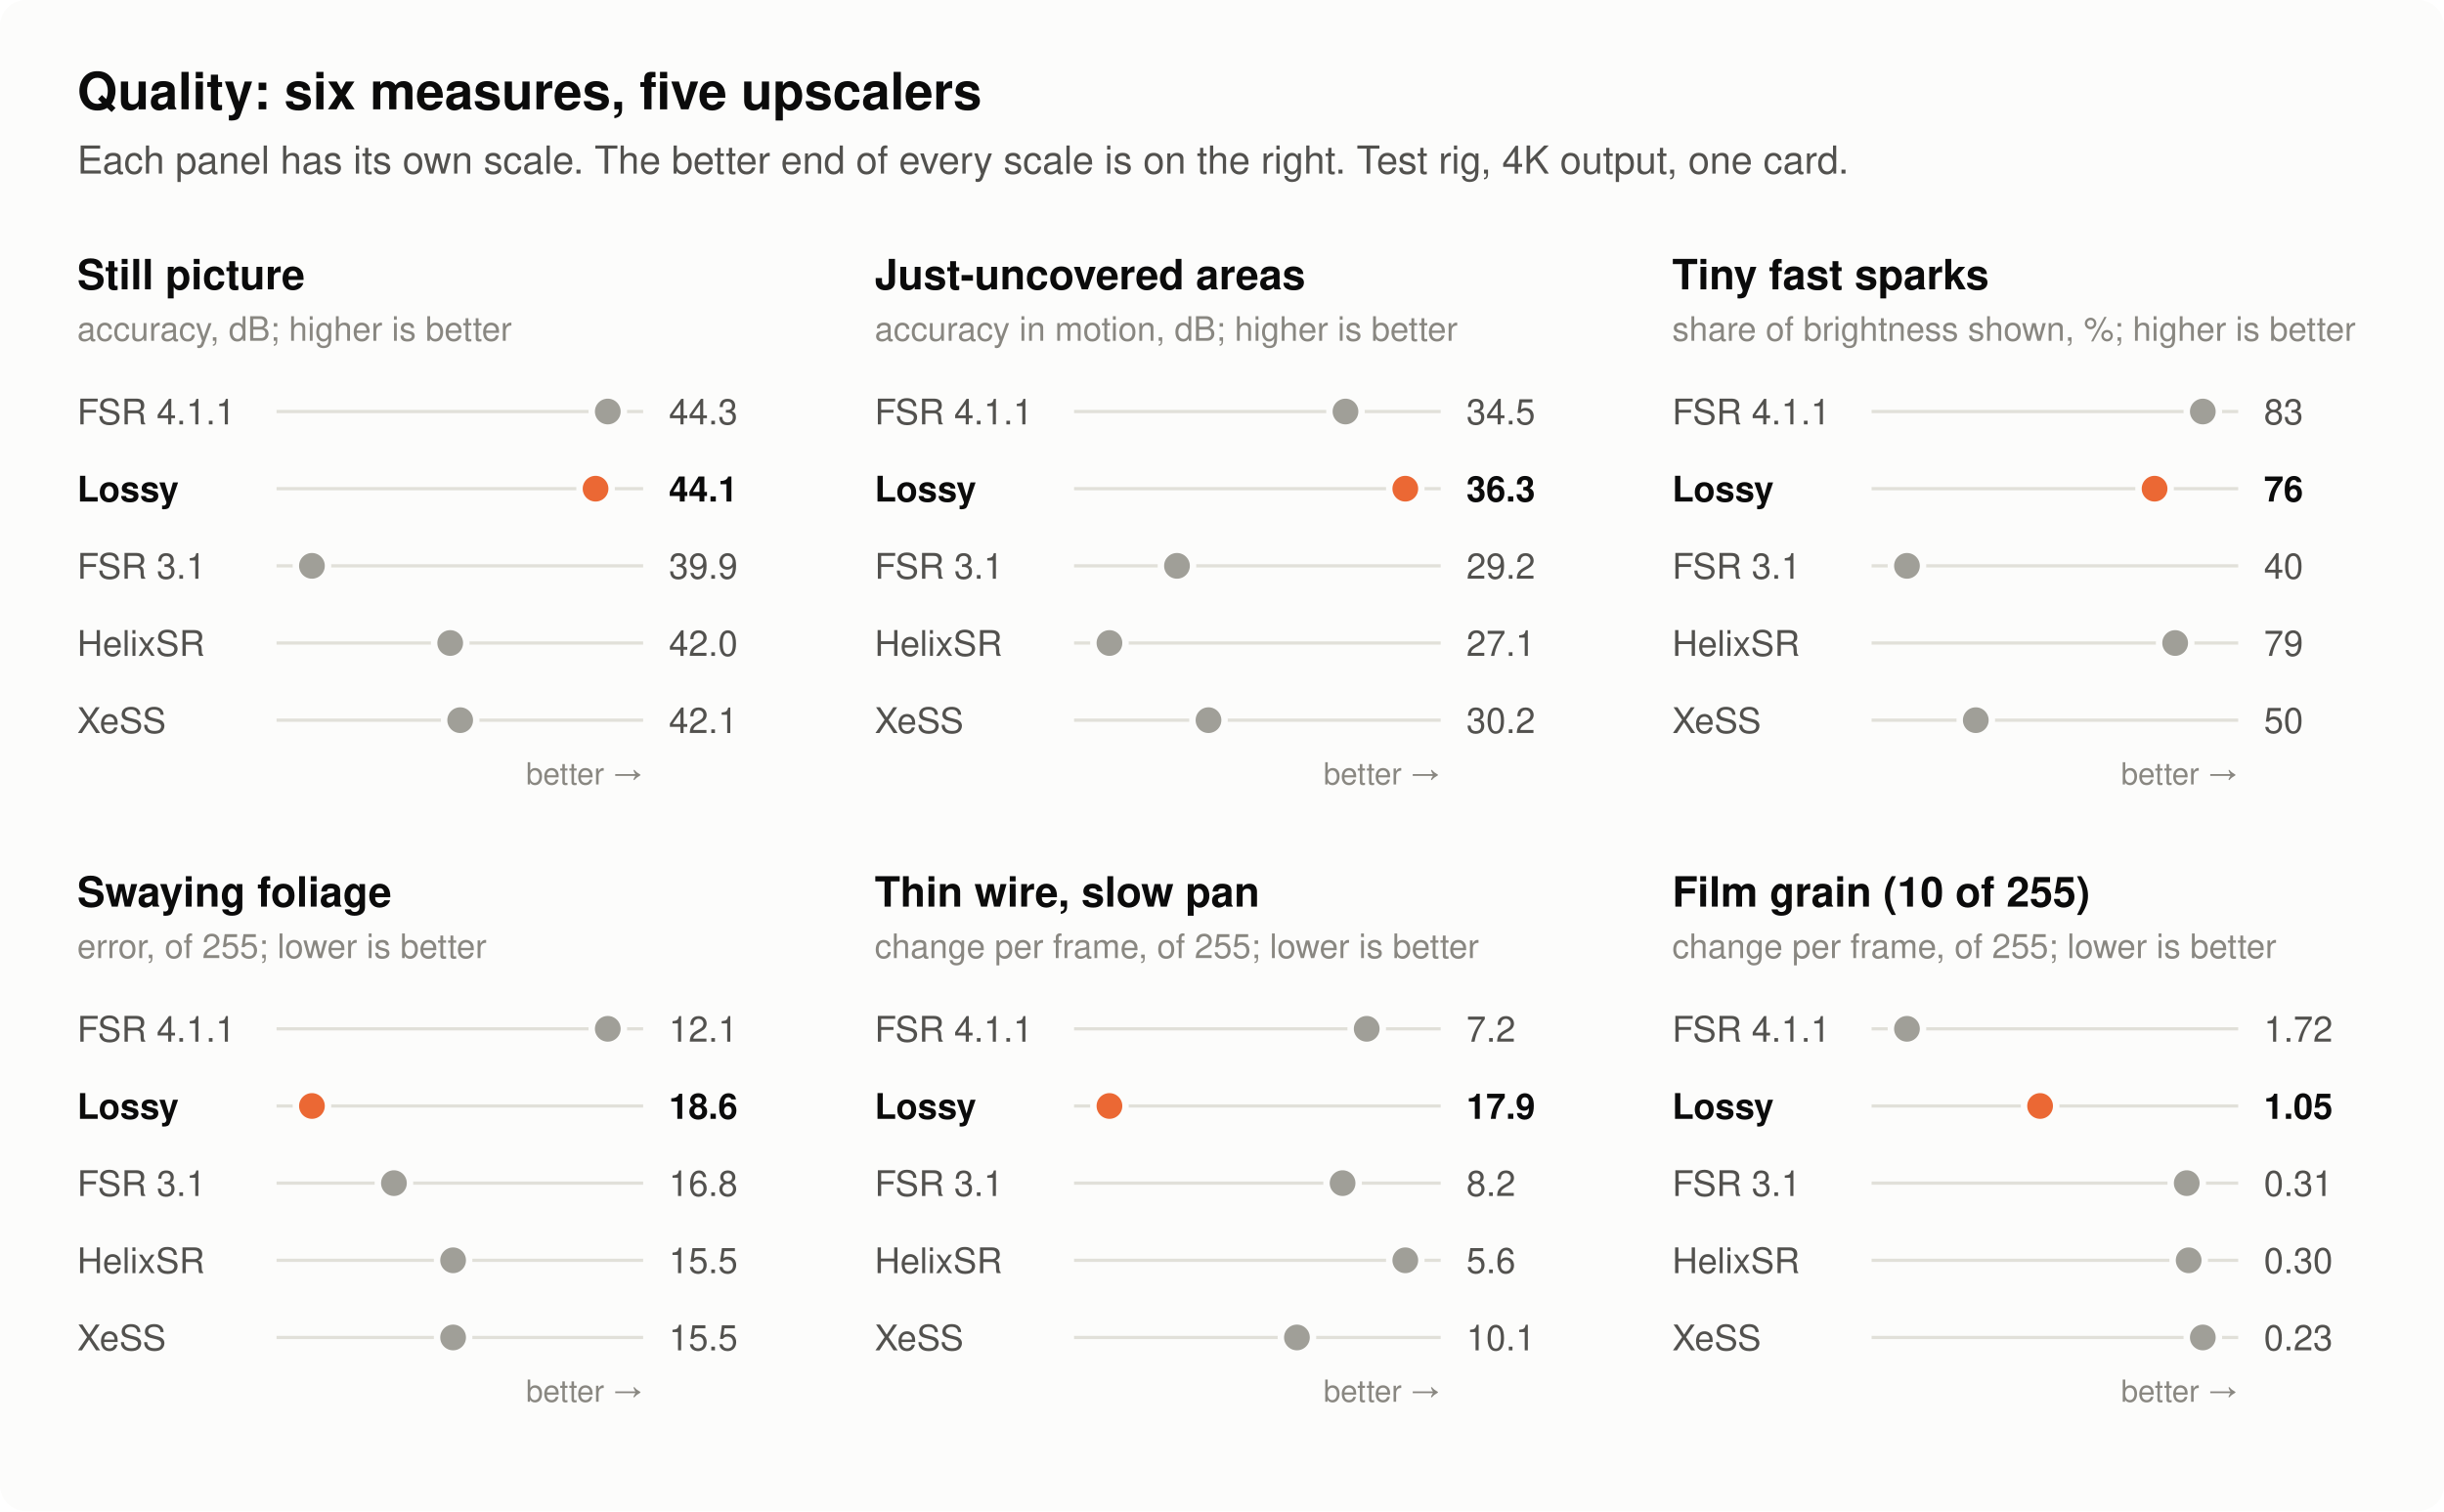
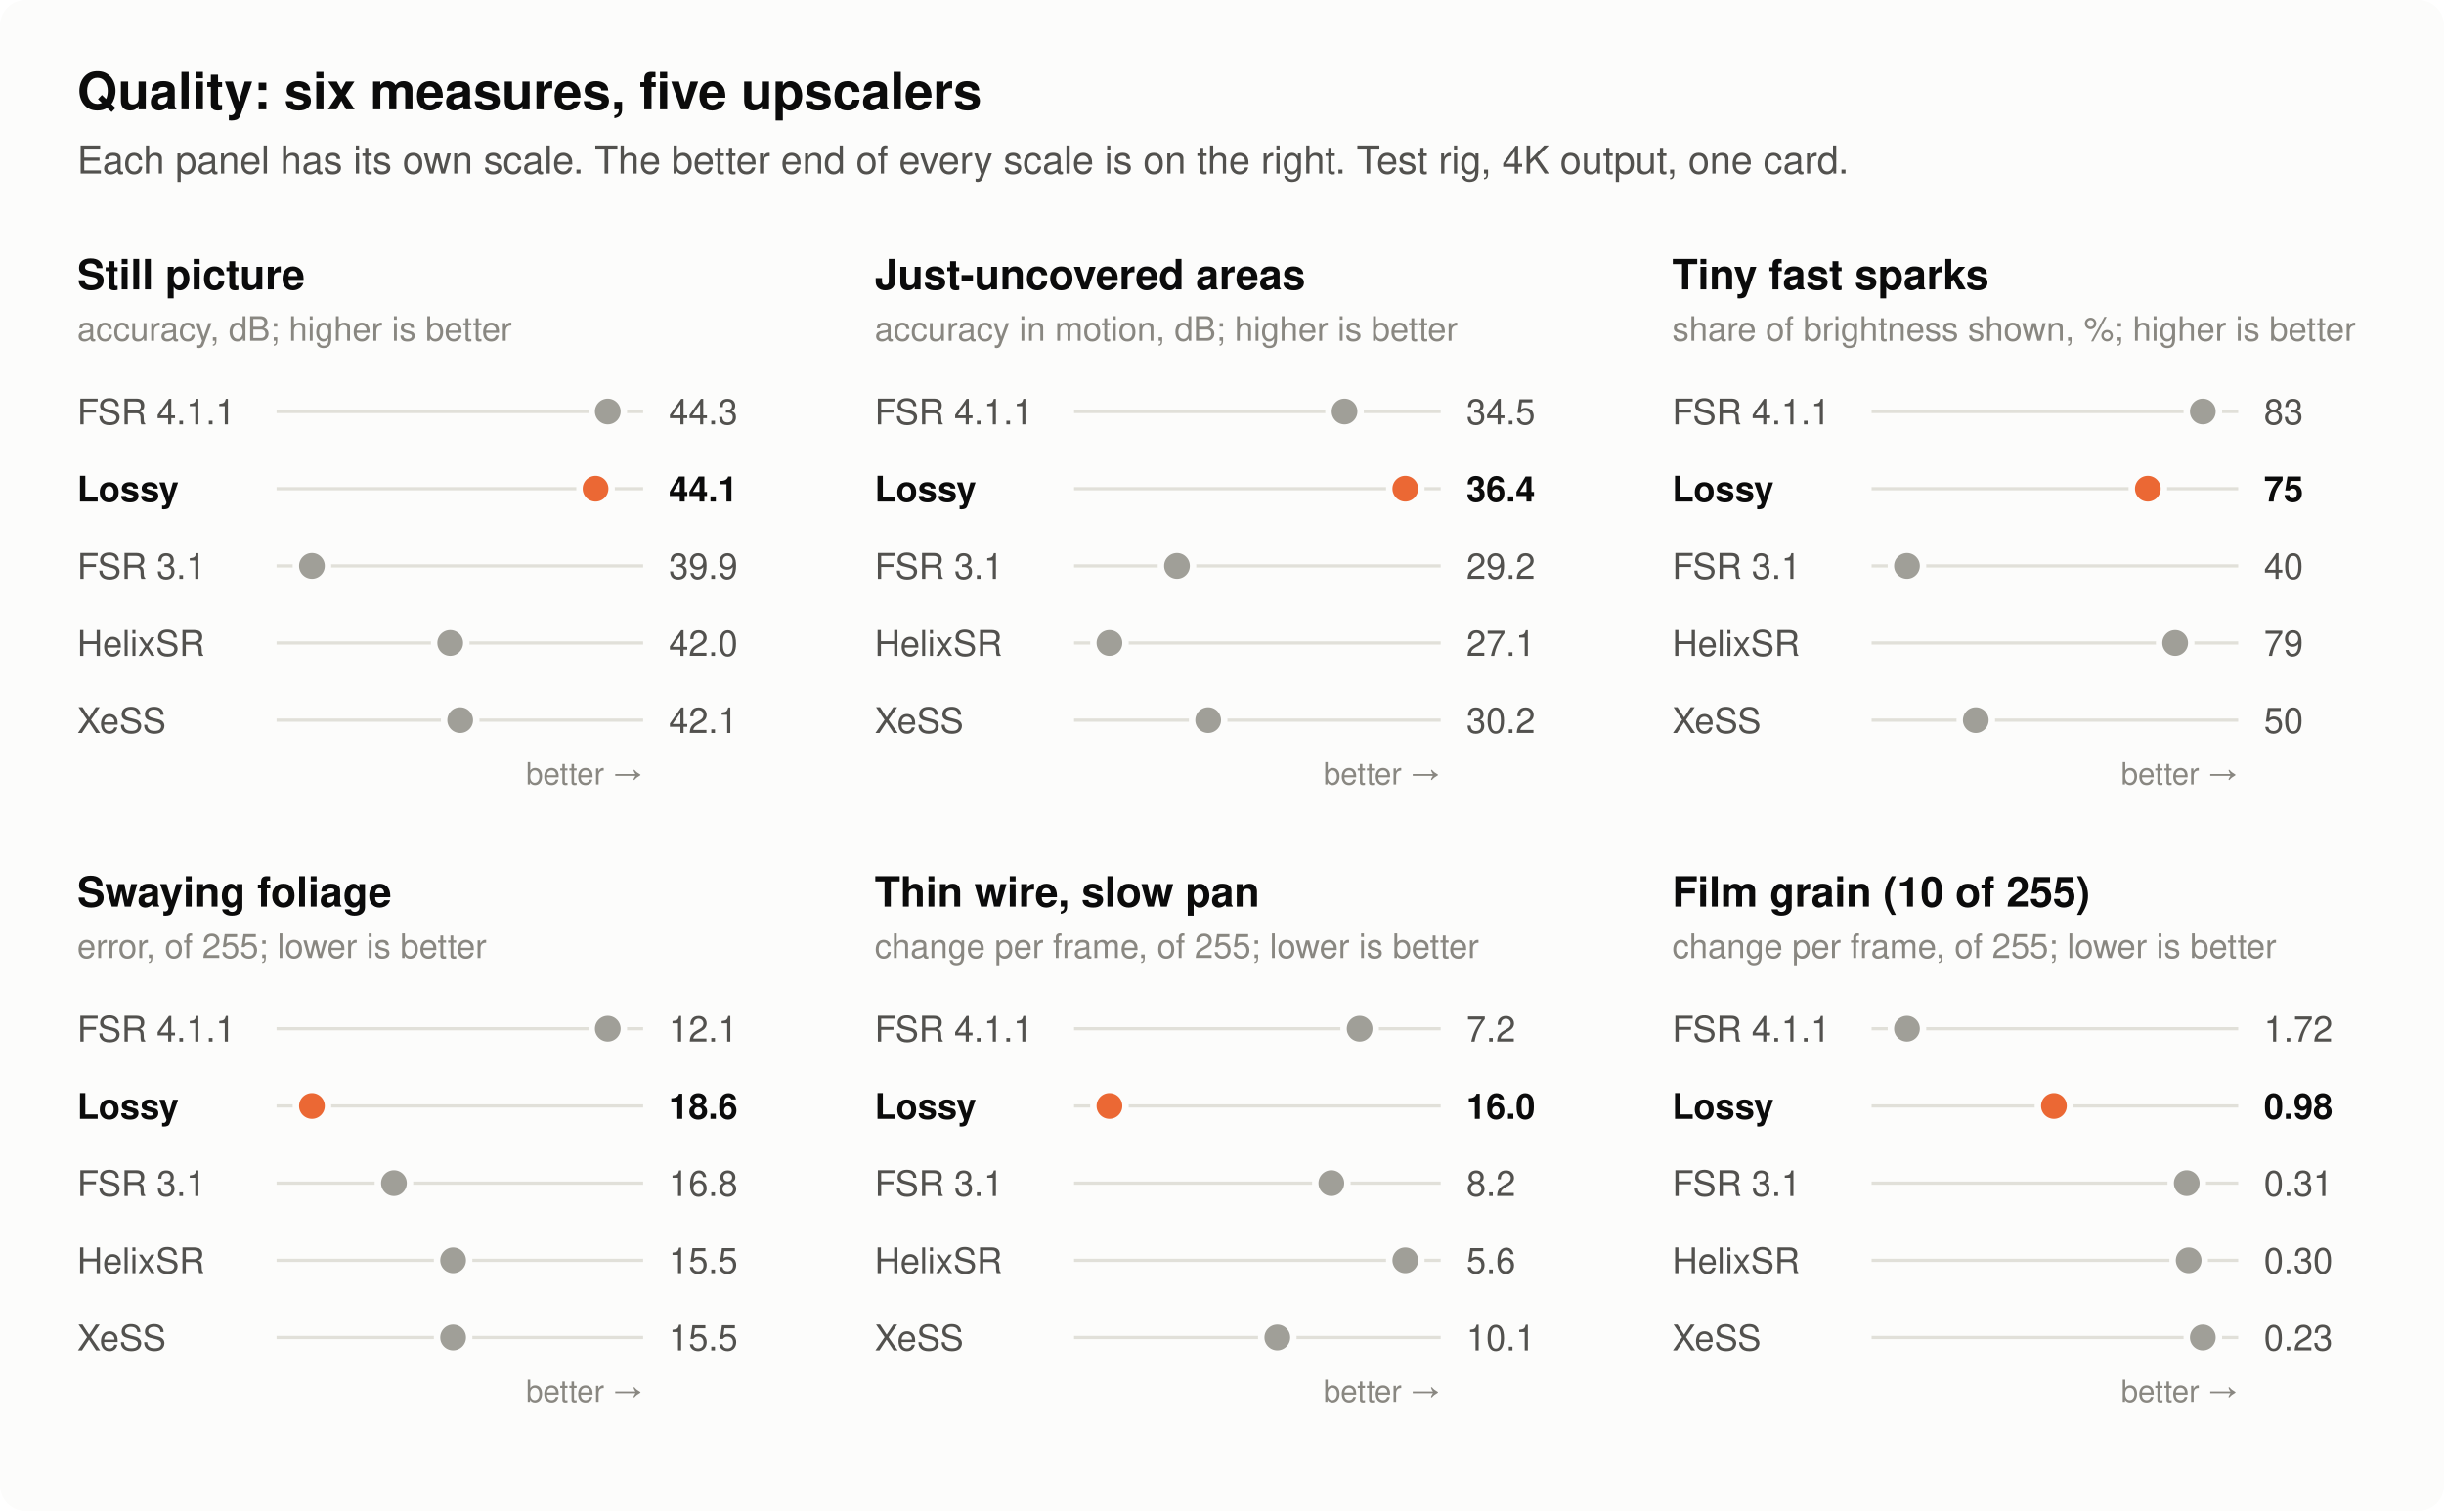
- <svg xmlns="http://www.w3.org/2000/svg" width="760" height="470" viewBox="0 0 760 470" role="img" aria-label="Six quality measures for five upscalers, each as dots on its own scale. Still picture (accuracy, dB; higher is better): FSR 4.1.1 44.3, Lossy 44.1, FSR 3.1 39.9, HelixSR 42.0, XeSS 42.1. Just-uncovered areas (accuracy in motion, dB; higher is better): FSR 4.1.1 34.5, Lossy 36.3, FSR 3.1 29.2, HelixSR 27.1, XeSS 30.2. Tiny fast sparks (share of brightness shown, %; higher is better): FSR 4.1.1 83, Lossy 76, FSR 3.1 40, HelixSR 79, XeSS 50. Swaying foliage (error, of 255; lower is better): FSR 4.1.1 12.1, Lossy 18.6, FSR 3.1 16.8, HelixSR 15.5, XeSS 15.5. Thin wire, slow pan (change per frame, of 255; lower is better): FSR 4.1.1 7.2, Lossy 17.9, FSR 3.1 8.2, HelixSR 5.6, XeSS 10.1. Film grain (10 of 255) (change per frame, of 255; lower is better): FSR 4.1.1 1.72, Lossy 1.05, FSR 3.1 0.31, HelixSR 0.30, XeSS 0.23.">
+ <svg xmlns="http://www.w3.org/2000/svg" width="760" height="470" viewBox="0 0 760 470" role="img" aria-label="Six quality measures for five upscalers, each as dots on its own scale. Still picture (accuracy, dB; higher is better): FSR 4.1.1 44.3, Lossy 44.1, FSR 3.1 39.9, HelixSR 42.0, XeSS 42.1. Just-uncovered areas (accuracy in motion, dB; higher is better): FSR 4.1.1 34.5, Lossy 36.4, FSR 3.1 29.2, HelixSR 27.1, XeSS 30.2. Tiny fast sparks (share of brightness shown, %; higher is better): FSR 4.1.1 83, Lossy 75, FSR 3.1 40, HelixSR 79, XeSS 50. Swaying foliage (error, of 255; lower is better): FSR 4.1.1 12.1, Lossy 18.6, FSR 3.1 16.8, HelixSR 15.5, XeSS 15.5. Thin wire, slow pan (change per frame, of 255; lower is better): FSR 4.1.1 7.2, Lossy 16.0, FSR 3.1 8.2, HelixSR 5.6, XeSS 10.1. Film grain (10 of 255) (change per frame, of 255; lower is better): FSR 4.1.1 1.72, Lossy 0.98, FSR 3.1 0.31, HelixSR 0.30, XeSS 0.23.">
  <rect x="0.0" y="0.0" width="760.0" height="470.0" rx="8" fill="#fcfcfb" />
  <text x="24.0" y="34.0" font-family="-apple-system, 'Segoe UI', Helvetica, Arial, sans-serif" font-size="16" font-weight="600" text-anchor="start" fill="#0b0b0b">Quality: six measures, five upscalers</text>
  <text x="24.0" y="54.0" font-family="-apple-system, 'Segoe UI', Helvetica, Arial, sans-serif" font-size="12" text-anchor="start" fill="#52514e">Each panel has its own scale. The better end of every scale is on the right. Test rig, 4K output, one card.</text>
  <text x="24.0" y="90.0" font-family="-apple-system, 'Segoe UI', Helvetica, Arial, sans-serif" font-size="13" font-weight="600" text-anchor="start" fill="#0b0b0b">Still picture</text>
  <text x="24.0" y="106.0" font-family="-apple-system, 'Segoe UI', Helvetica, Arial, sans-serif" font-size="10.5" text-anchor="start" fill="#898781">accuracy, dB; higher is better</text>
  <text x="24.0" y="132.0" font-family="-apple-system, 'Segoe UI', Helvetica, Arial, sans-serif" font-size="11" text-anchor="start" fill="#52514e">FSR 4.1.1</text>
  <line x1="86.0" y1="128.0" x2="200.0" y2="128.0" stroke="#e1e0d9" stroke-width="1" />
  <circle cx="189.0" cy="128" r="5" fill="#a09f98" stroke="#fcfcfb" stroke-width="2" />
  <text x="208.0" y="132.0" font-family="-apple-system, 'Segoe UI', Helvetica, Arial, sans-serif" font-size="11" text-anchor="start" fill="#52514e">44.3</text>
  <text x="24.0" y="156.0" font-family="-apple-system, 'Segoe UI', Helvetica, Arial, sans-serif" font-size="11" font-weight="600" text-anchor="start" fill="#0b0b0b">Lossy</text>
  <line x1="86.0" y1="152.0" x2="200.0" y2="152.0" stroke="#e1e0d9" stroke-width="1" />
  <circle cx="185.2" cy="152" r="5" fill="#eb6834" stroke="#fcfcfb" stroke-width="2" />
  <text x="208.0" y="156.0" font-family="-apple-system, 'Segoe UI', Helvetica, Arial, sans-serif" font-size="11" font-weight="600" text-anchor="start" fill="#0b0b0b">44.1</text>
  <text x="24.0" y="180.0" font-family="-apple-system, 'Segoe UI', Helvetica, Arial, sans-serif" font-size="11" text-anchor="start" fill="#52514e">FSR 3.1</text>
  <line x1="86.0" y1="176.0" x2="200.0" y2="176.0" stroke="#e1e0d9" stroke-width="1" />
  <circle cx="97.0" cy="176" r="5" fill="#a09f98" stroke="#fcfcfb" stroke-width="2" />
  <text x="208.0" y="180.0" font-family="-apple-system, 'Segoe UI', Helvetica, Arial, sans-serif" font-size="11" text-anchor="start" fill="#52514e">39.9</text>
  <text x="24.0" y="204.0" font-family="-apple-system, 'Segoe UI', Helvetica, Arial, sans-serif" font-size="11" text-anchor="start" fill="#52514e">HelixSR</text>
  <line x1="86.0" y1="200.0" x2="200.0" y2="200.0" stroke="#e1e0d9" stroke-width="1" />
  <circle cx="140.0" cy="200" r="5" fill="#a09f98" stroke="#fcfcfb" stroke-width="2" />
  <text x="208.0" y="204.0" font-family="-apple-system, 'Segoe UI', Helvetica, Arial, sans-serif" font-size="11" text-anchor="start" fill="#52514e">42.0</text>
  <text x="24.0" y="228.0" font-family="-apple-system, 'Segoe UI', Helvetica, Arial, sans-serif" font-size="11" text-anchor="start" fill="#52514e">XeSS</text>
  <line x1="86.0" y1="224.0" x2="200.0" y2="224.0" stroke="#e1e0d9" stroke-width="1" />
  <circle cx="143.1" cy="224" r="5" fill="#a09f98" stroke="#fcfcfb" stroke-width="2" />
  <text x="208.0" y="228.0" font-family="-apple-system, 'Segoe UI', Helvetica, Arial, sans-serif" font-size="11" text-anchor="start" fill="#52514e">42.1</text>
  <text x="200.0" y="244.0" font-family="-apple-system, 'Segoe UI', Helvetica, Arial, sans-serif" font-size="9.5" text-anchor="end" fill="#898781">better →</text>
  <text x="272.0" y="90.0" font-family="-apple-system, 'Segoe UI', Helvetica, Arial, sans-serif" font-size="13" font-weight="600" text-anchor="start" fill="#0b0b0b">Just-uncovered areas</text>
  <text x="272.0" y="106.0" font-family="-apple-system, 'Segoe UI', Helvetica, Arial, sans-serif" font-size="10.5" text-anchor="start" fill="#898781">accuracy in motion, dB; higher is better</text>
  <text x="272.0" y="132.0" font-family="-apple-system, 'Segoe UI', Helvetica, Arial, sans-serif" font-size="11" text-anchor="start" fill="#52514e">FSR 4.1.1</text>
  <line x1="334.0" y1="128.0" x2="448.0" y2="128.0" stroke="#e1e0d9" stroke-width="1" />
-   <circle cx="418.4" cy="128" r="5" fill="#a09f98" stroke="#fcfcfb" stroke-width="2" />
+   <circle cx="418.1" cy="128" r="5" fill="#a09f98" stroke="#fcfcfb" stroke-width="2" />
  <text x="456.0" y="132.0" font-family="-apple-system, 'Segoe UI', Helvetica, Arial, sans-serif" font-size="11" text-anchor="start" fill="#52514e">34.5</text>
  <text x="272.0" y="156.0" font-family="-apple-system, 'Segoe UI', Helvetica, Arial, sans-serif" font-size="11" font-weight="600" text-anchor="start" fill="#0b0b0b">Lossy</text>
  <line x1="334.0" y1="152.0" x2="448.0" y2="152.0" stroke="#e1e0d9" stroke-width="1" />
  <circle cx="437.0" cy="152" r="5" fill="#eb6834" stroke="#fcfcfb" stroke-width="2" />
-   <text x="456.0" y="156.0" font-family="-apple-system, 'Segoe UI', Helvetica, Arial, sans-serif" font-size="11" font-weight="600" text-anchor="start" fill="#0b0b0b">36.3</text>
+   <text x="456.0" y="156.0" font-family="-apple-system, 'Segoe UI', Helvetica, Arial, sans-serif" font-size="11" font-weight="600" text-anchor="start" fill="#0b0b0b">36.4</text>
  <text x="272.0" y="180.0" font-family="-apple-system, 'Segoe UI', Helvetica, Arial, sans-serif" font-size="11" text-anchor="start" fill="#52514e">FSR 3.1</text>
  <line x1="334.0" y1="176.0" x2="448.0" y2="176.0" stroke="#e1e0d9" stroke-width="1" />
  <circle cx="366.0" cy="176" r="5" fill="#a09f98" stroke="#fcfcfb" stroke-width="2" />
  <text x="456.0" y="180.0" font-family="-apple-system, 'Segoe UI', Helvetica, Arial, sans-serif" font-size="11" text-anchor="start" fill="#52514e">29.2</text>
  <text x="272.0" y="204.0" font-family="-apple-system, 'Segoe UI', Helvetica, Arial, sans-serif" font-size="11" text-anchor="start" fill="#52514e">HelixSR</text>
  <line x1="334.0" y1="200.0" x2="448.0" y2="200.0" stroke="#e1e0d9" stroke-width="1" />
  <circle cx="345.0" cy="200" r="5" fill="#a09f98" stroke="#fcfcfb" stroke-width="2" />
  <text x="456.0" y="204.0" font-family="-apple-system, 'Segoe UI', Helvetica, Arial, sans-serif" font-size="11" text-anchor="start" fill="#52514e">27.1</text>
  <text x="272.0" y="228.0" font-family="-apple-system, 'Segoe UI', Helvetica, Arial, sans-serif" font-size="11" text-anchor="start" fill="#52514e">XeSS</text>
  <line x1="334.0" y1="224.0" x2="448.0" y2="224.0" stroke="#e1e0d9" stroke-width="1" />
-   <circle cx="375.8" cy="224" r="5" fill="#a09f98" stroke="#fcfcfb" stroke-width="2" />
+   <circle cx="375.7" cy="224" r="5" fill="#a09f98" stroke="#fcfcfb" stroke-width="2" />
  <text x="456.0" y="228.0" font-family="-apple-system, 'Segoe UI', Helvetica, Arial, sans-serif" font-size="11" text-anchor="start" fill="#52514e">30.2</text>
  <text x="448.0" y="244.0" font-family="-apple-system, 'Segoe UI', Helvetica, Arial, sans-serif" font-size="9.5" text-anchor="end" fill="#898781">better →</text>
  <text x="520.0" y="90.0" font-family="-apple-system, 'Segoe UI', Helvetica, Arial, sans-serif" font-size="13" font-weight="600" text-anchor="start" fill="#0b0b0b">Tiny fast sparks</text>
  <text x="520.0" y="106.0" font-family="-apple-system, 'Segoe UI', Helvetica, Arial, sans-serif" font-size="10.5" text-anchor="start" fill="#898781">share of brightness shown, %; higher is better</text>
  <text x="520.0" y="132.0" font-family="-apple-system, 'Segoe UI', Helvetica, Arial, sans-serif" font-size="11" text-anchor="start" fill="#52514e">FSR 4.1.1</text>
  <line x1="582.0" y1="128.0" x2="696.0" y2="128.0" stroke="#e1e0d9" stroke-width="1" />
  <circle cx="685.0" cy="128" r="5" fill="#a09f98" stroke="#fcfcfb" stroke-width="2" />
  <text x="704.0" y="132.0" font-family="-apple-system, 'Segoe UI', Helvetica, Arial, sans-serif" font-size="11" text-anchor="start" fill="#52514e">83</text>
  <text x="520.0" y="156.0" font-family="-apple-system, 'Segoe UI', Helvetica, Arial, sans-serif" font-size="11" font-weight="600" text-anchor="start" fill="#0b0b0b">Lossy</text>
  <line x1="582.0" y1="152.0" x2="696.0" y2="152.0" stroke="#e1e0d9" stroke-width="1" />
-   <circle cx="670.0" cy="152" r="5" fill="#eb6834" stroke="#fcfcfb" stroke-width="2" />
-   <text x="704.0" y="156.0" font-family="-apple-system, 'Segoe UI', Helvetica, Arial, sans-serif" font-size="11" font-weight="600" text-anchor="start" fill="#0b0b0b">76</text>
+   <circle cx="667.9" cy="152" r="5" fill="#eb6834" stroke="#fcfcfb" stroke-width="2" />
+   <text x="704.0" y="156.0" font-family="-apple-system, 'Segoe UI', Helvetica, Arial, sans-serif" font-size="11" font-weight="600" text-anchor="start" fill="#0b0b0b">75</text>
  <text x="520.0" y="180.0" font-family="-apple-system, 'Segoe UI', Helvetica, Arial, sans-serif" font-size="11" text-anchor="start" fill="#52514e">FSR 3.1</text>
  <line x1="582.0" y1="176.0" x2="696.0" y2="176.0" stroke="#e1e0d9" stroke-width="1" />
  <circle cx="593.0" cy="176" r="5" fill="#a09f98" stroke="#fcfcfb" stroke-width="2" />
  <text x="704.0" y="180.0" font-family="-apple-system, 'Segoe UI', Helvetica, Arial, sans-serif" font-size="11" text-anchor="start" fill="#52514e">40</text>
  <text x="520.0" y="204.0" font-family="-apple-system, 'Segoe UI', Helvetica, Arial, sans-serif" font-size="11" text-anchor="start" fill="#52514e">HelixSR</text>
  <line x1="582.0" y1="200.0" x2="696.0" y2="200.0" stroke="#e1e0d9" stroke-width="1" />
  <circle cx="676.4" cy="200" r="5" fill="#a09f98" stroke="#fcfcfb" stroke-width="2" />
  <text x="704.0" y="204.0" font-family="-apple-system, 'Segoe UI', Helvetica, Arial, sans-serif" font-size="11" text-anchor="start" fill="#52514e">79</text>
  <text x="520.0" y="228.0" font-family="-apple-system, 'Segoe UI', Helvetica, Arial, sans-serif" font-size="11" text-anchor="start" fill="#52514e">XeSS</text>
  <line x1="582.0" y1="224.0" x2="696.0" y2="224.0" stroke="#e1e0d9" stroke-width="1" />
  <circle cx="614.4" cy="224" r="5" fill="#a09f98" stroke="#fcfcfb" stroke-width="2" />
  <text x="704.0" y="228.0" font-family="-apple-system, 'Segoe UI', Helvetica, Arial, sans-serif" font-size="11" text-anchor="start" fill="#52514e">50</text>
  <text x="696.0" y="244.0" font-family="-apple-system, 'Segoe UI', Helvetica, Arial, sans-serif" font-size="9.5" text-anchor="end" fill="#898781">better →</text>
  <text x="24.0" y="282.0" font-family="-apple-system, 'Segoe UI', Helvetica, Arial, sans-serif" font-size="13" font-weight="600" text-anchor="start" fill="#0b0b0b">Swaying foliage</text>
  <text x="24.0" y="298.0" font-family="-apple-system, 'Segoe UI', Helvetica, Arial, sans-serif" font-size="10.5" text-anchor="start" fill="#898781">error, of 255; lower is better</text>
  <text x="24.0" y="324.0" font-family="-apple-system, 'Segoe UI', Helvetica, Arial, sans-serif" font-size="11" text-anchor="start" fill="#52514e">FSR 4.1.1</text>
  <line x1="86.0" y1="320.0" x2="200.0" y2="320.0" stroke="#e1e0d9" stroke-width="1" />
  <circle cx="189.0" cy="320" r="5" fill="#a09f98" stroke="#fcfcfb" stroke-width="2" />
  <text x="208.0" y="324.0" font-family="-apple-system, 'Segoe UI', Helvetica, Arial, sans-serif" font-size="11" text-anchor="start" fill="#52514e">12.1</text>
  <text x="24.0" y="348.0" font-family="-apple-system, 'Segoe UI', Helvetica, Arial, sans-serif" font-size="11" font-weight="600" text-anchor="start" fill="#0b0b0b">Lossy</text>
  <line x1="86.0" y1="344.0" x2="200.0" y2="344.0" stroke="#e1e0d9" stroke-width="1" />
  <circle cx="97.0" cy="344" r="5" fill="#eb6834" stroke="#fcfcfb" stroke-width="2" />
  <text x="208.0" y="348.0" font-family="-apple-system, 'Segoe UI', Helvetica, Arial, sans-serif" font-size="11" font-weight="600" text-anchor="start" fill="#0b0b0b">18.6</text>
  <text x="24.0" y="372.0" font-family="-apple-system, 'Segoe UI', Helvetica, Arial, sans-serif" font-size="11" text-anchor="start" fill="#52514e">FSR 3.1</text>
  <line x1="86.0" y1="368.0" x2="200.0" y2="368.0" stroke="#e1e0d9" stroke-width="1" />
  <circle cx="122.5" cy="368" r="5" fill="#a09f98" stroke="#fcfcfb" stroke-width="2" />
  <text x="208.0" y="372.0" font-family="-apple-system, 'Segoe UI', Helvetica, Arial, sans-serif" font-size="11" text-anchor="start" fill="#52514e">16.8</text>
  <text x="24.0" y="396.0" font-family="-apple-system, 'Segoe UI', Helvetica, Arial, sans-serif" font-size="11" text-anchor="start" fill="#52514e">HelixSR</text>
  <line x1="86.0" y1="392.0" x2="200.0" y2="392.0" stroke="#e1e0d9" stroke-width="1" />
  <circle cx="140.9" cy="392" r="5" fill="#a09f98" stroke="#fcfcfb" stroke-width="2" />
  <text x="208.0" y="396.0" font-family="-apple-system, 'Segoe UI', Helvetica, Arial, sans-serif" font-size="11" text-anchor="start" fill="#52514e">15.5</text>
  <text x="24.0" y="420.0" font-family="-apple-system, 'Segoe UI', Helvetica, Arial, sans-serif" font-size="11" text-anchor="start" fill="#52514e">XeSS</text>
  <line x1="86.0" y1="416.0" x2="200.0" y2="416.0" stroke="#e1e0d9" stroke-width="1" />
  <circle cx="140.9" cy="416" r="5" fill="#a09f98" stroke="#fcfcfb" stroke-width="2" />
  <text x="208.0" y="420.0" font-family="-apple-system, 'Segoe UI', Helvetica, Arial, sans-serif" font-size="11" text-anchor="start" fill="#52514e">15.5</text>
  <text x="200.0" y="436.0" font-family="-apple-system, 'Segoe UI', Helvetica, Arial, sans-serif" font-size="9.5" text-anchor="end" fill="#898781">better →</text>
  <text x="272.0" y="282.0" font-family="-apple-system, 'Segoe UI', Helvetica, Arial, sans-serif" font-size="13" font-weight="600" text-anchor="start" fill="#0b0b0b">Thin wire, slow pan</text>
  <text x="272.0" y="298.0" font-family="-apple-system, 'Segoe UI', Helvetica, Arial, sans-serif" font-size="10.5" text-anchor="start" fill="#898781">change per frame, of 255; lower is better</text>
  <text x="272.0" y="324.0" font-family="-apple-system, 'Segoe UI', Helvetica, Arial, sans-serif" font-size="11" text-anchor="start" fill="#52514e">FSR 4.1.1</text>
  <line x1="334.0" y1="320.0" x2="448.0" y2="320.0" stroke="#e1e0d9" stroke-width="1" />
-   <circle cx="425.0" cy="320" r="5" fill="#a09f98" stroke="#fcfcfb" stroke-width="2" />
+   <circle cx="422.8" cy="320" r="5" fill="#a09f98" stroke="#fcfcfb" stroke-width="2" />
  <text x="456.0" y="324.0" font-family="-apple-system, 'Segoe UI', Helvetica, Arial, sans-serif" font-size="11" text-anchor="start" fill="#52514e">7.2</text>
  <text x="272.0" y="348.0" font-family="-apple-system, 'Segoe UI', Helvetica, Arial, sans-serif" font-size="11" font-weight="600" text-anchor="start" fill="#0b0b0b">Lossy</text>
  <line x1="334.0" y1="344.0" x2="448.0" y2="344.0" stroke="#e1e0d9" stroke-width="1" />
  <circle cx="345.0" cy="344" r="5" fill="#eb6834" stroke="#fcfcfb" stroke-width="2" />
-   <text x="456.0" y="348.0" font-family="-apple-system, 'Segoe UI', Helvetica, Arial, sans-serif" font-size="11" font-weight="600" text-anchor="start" fill="#0b0b0b">17.9</text>
+   <text x="456.0" y="348.0" font-family="-apple-system, 'Segoe UI', Helvetica, Arial, sans-serif" font-size="11" font-weight="600" text-anchor="start" fill="#0b0b0b">16.0</text>
  <text x="272.0" y="372.0" font-family="-apple-system, 'Segoe UI', Helvetica, Arial, sans-serif" font-size="11" text-anchor="start" fill="#52514e">FSR 3.1</text>
  <line x1="334.0" y1="368.0" x2="448.0" y2="368.0" stroke="#e1e0d9" stroke-width="1" />
-   <circle cx="417.5" cy="368" r="5" fill="#a09f98" stroke="#fcfcfb" stroke-width="2" />
+   <circle cx="414.0" cy="368" r="5" fill="#a09f98" stroke="#fcfcfb" stroke-width="2" />
  <text x="456.0" y="372.0" font-family="-apple-system, 'Segoe UI', Helvetica, Arial, sans-serif" font-size="11" text-anchor="start" fill="#52514e">8.2</text>
  <text x="272.0" y="396.0" font-family="-apple-system, 'Segoe UI', Helvetica, Arial, sans-serif" font-size="11" text-anchor="start" fill="#52514e">HelixSR</text>
  <line x1="334.0" y1="392.0" x2="448.0" y2="392.0" stroke="#e1e0d9" stroke-width="1" />
  <circle cx="437.0" cy="392" r="5" fill="#a09f98" stroke="#fcfcfb" stroke-width="2" />
  <text x="456.0" y="396.0" font-family="-apple-system, 'Segoe UI', Helvetica, Arial, sans-serif" font-size="11" text-anchor="start" fill="#52514e">5.6</text>
  <text x="272.0" y="420.0" font-family="-apple-system, 'Segoe UI', Helvetica, Arial, sans-serif" font-size="11" text-anchor="start" fill="#52514e">XeSS</text>
  <line x1="334.0" y1="416.0" x2="448.0" y2="416.0" stroke="#e1e0d9" stroke-width="1" />
-   <circle cx="403.3" cy="416" r="5" fill="#a09f98" stroke="#fcfcfb" stroke-width="2" />
+   <circle cx="397.2" cy="416" r="5" fill="#a09f98" stroke="#fcfcfb" stroke-width="2" />
  <text x="456.0" y="420.0" font-family="-apple-system, 'Segoe UI', Helvetica, Arial, sans-serif" font-size="11" text-anchor="start" fill="#52514e">10.1</text>
  <text x="448.0" y="436.0" font-family="-apple-system, 'Segoe UI', Helvetica, Arial, sans-serif" font-size="9.5" text-anchor="end" fill="#898781">better →</text>
  <text x="520.0" y="282.0" font-family="-apple-system, 'Segoe UI', Helvetica, Arial, sans-serif" font-size="13" font-weight="600" text-anchor="start" fill="#0b0b0b">Film grain (10 of 255)</text>
  <text x="520.0" y="298.0" font-family="-apple-system, 'Segoe UI', Helvetica, Arial, sans-serif" font-size="10.5" text-anchor="start" fill="#898781">change per frame, of 255; lower is better</text>
  <text x="520.0" y="324.0" font-family="-apple-system, 'Segoe UI', Helvetica, Arial, sans-serif" font-size="11" text-anchor="start" fill="#52514e">FSR 4.1.1</text>
  <line x1="582.0" y1="320.0" x2="696.0" y2="320.0" stroke="#e1e0d9" stroke-width="1" />
  <circle cx="593.0" cy="320" r="5" fill="#a09f98" stroke="#fcfcfb" stroke-width="2" />
  <text x="704.0" y="324.0" font-family="-apple-system, 'Segoe UI', Helvetica, Arial, sans-serif" font-size="11" text-anchor="start" fill="#52514e">1.72</text>
  <text x="520.0" y="348.0" font-family="-apple-system, 'Segoe UI', Helvetica, Arial, sans-serif" font-size="11" font-weight="600" text-anchor="start" fill="#0b0b0b">Lossy</text>
  <line x1="582.0" y1="344.0" x2="696.0" y2="344.0" stroke="#e1e0d9" stroke-width="1" />
-   <circle cx="634.4" cy="344" r="5" fill="#eb6834" stroke="#fcfcfb" stroke-width="2" />
-   <text x="704.0" y="348.0" font-family="-apple-system, 'Segoe UI', Helvetica, Arial, sans-serif" font-size="11" font-weight="600" text-anchor="start" fill="#0b0b0b">1.05</text>
+   <circle cx="638.7" cy="344" r="5" fill="#eb6834" stroke="#fcfcfb" stroke-width="2" />
+   <text x="704.0" y="348.0" font-family="-apple-system, 'Segoe UI', Helvetica, Arial, sans-serif" font-size="11" font-weight="600" text-anchor="start" fill="#0b0b0b">0.98</text>
  <text x="520.0" y="372.0" font-family="-apple-system, 'Segoe UI', Helvetica, Arial, sans-serif" font-size="11" text-anchor="start" fill="#52514e">FSR 3.1</text>
  <line x1="582.0" y1="368.0" x2="696.0" y2="368.0" stroke="#e1e0d9" stroke-width="1" />
  <circle cx="680.0" cy="368" r="5" fill="#a09f98" stroke="#fcfcfb" stroke-width="2" />
  <text x="704.0" y="372.0" font-family="-apple-system, 'Segoe UI', Helvetica, Arial, sans-serif" font-size="11" text-anchor="start" fill="#52514e">0.31</text>
  <text x="520.0" y="396.0" font-family="-apple-system, 'Segoe UI', Helvetica, Arial, sans-serif" font-size="11" text-anchor="start" fill="#52514e">HelixSR</text>
  <line x1="582.0" y1="392.0" x2="696.0" y2="392.0" stroke="#e1e0d9" stroke-width="1" />
  <circle cx="680.6" cy="392" r="5" fill="#a09f98" stroke="#fcfcfb" stroke-width="2" />
  <text x="704.0" y="396.0" font-family="-apple-system, 'Segoe UI', Helvetica, Arial, sans-serif" font-size="11" text-anchor="start" fill="#52514e">0.30</text>
  <text x="520.0" y="420.0" font-family="-apple-system, 'Segoe UI', Helvetica, Arial, sans-serif" font-size="11" text-anchor="start" fill="#52514e">XeSS</text>
  <line x1="582.0" y1="416.0" x2="696.0" y2="416.0" stroke="#e1e0d9" stroke-width="1" />
  <circle cx="685.0" cy="416" r="5" fill="#a09f98" stroke="#fcfcfb" stroke-width="2" />
  <text x="704.0" y="420.0" font-family="-apple-system, 'Segoe UI', Helvetica, Arial, sans-serif" font-size="11" text-anchor="start" fill="#52514e">0.23</text>
  <text x="696.0" y="436.0" font-family="-apple-system, 'Segoe UI', Helvetica, Arial, sans-serif" font-size="9.5" text-anchor="end" fill="#898781">better →</text>
</svg>
